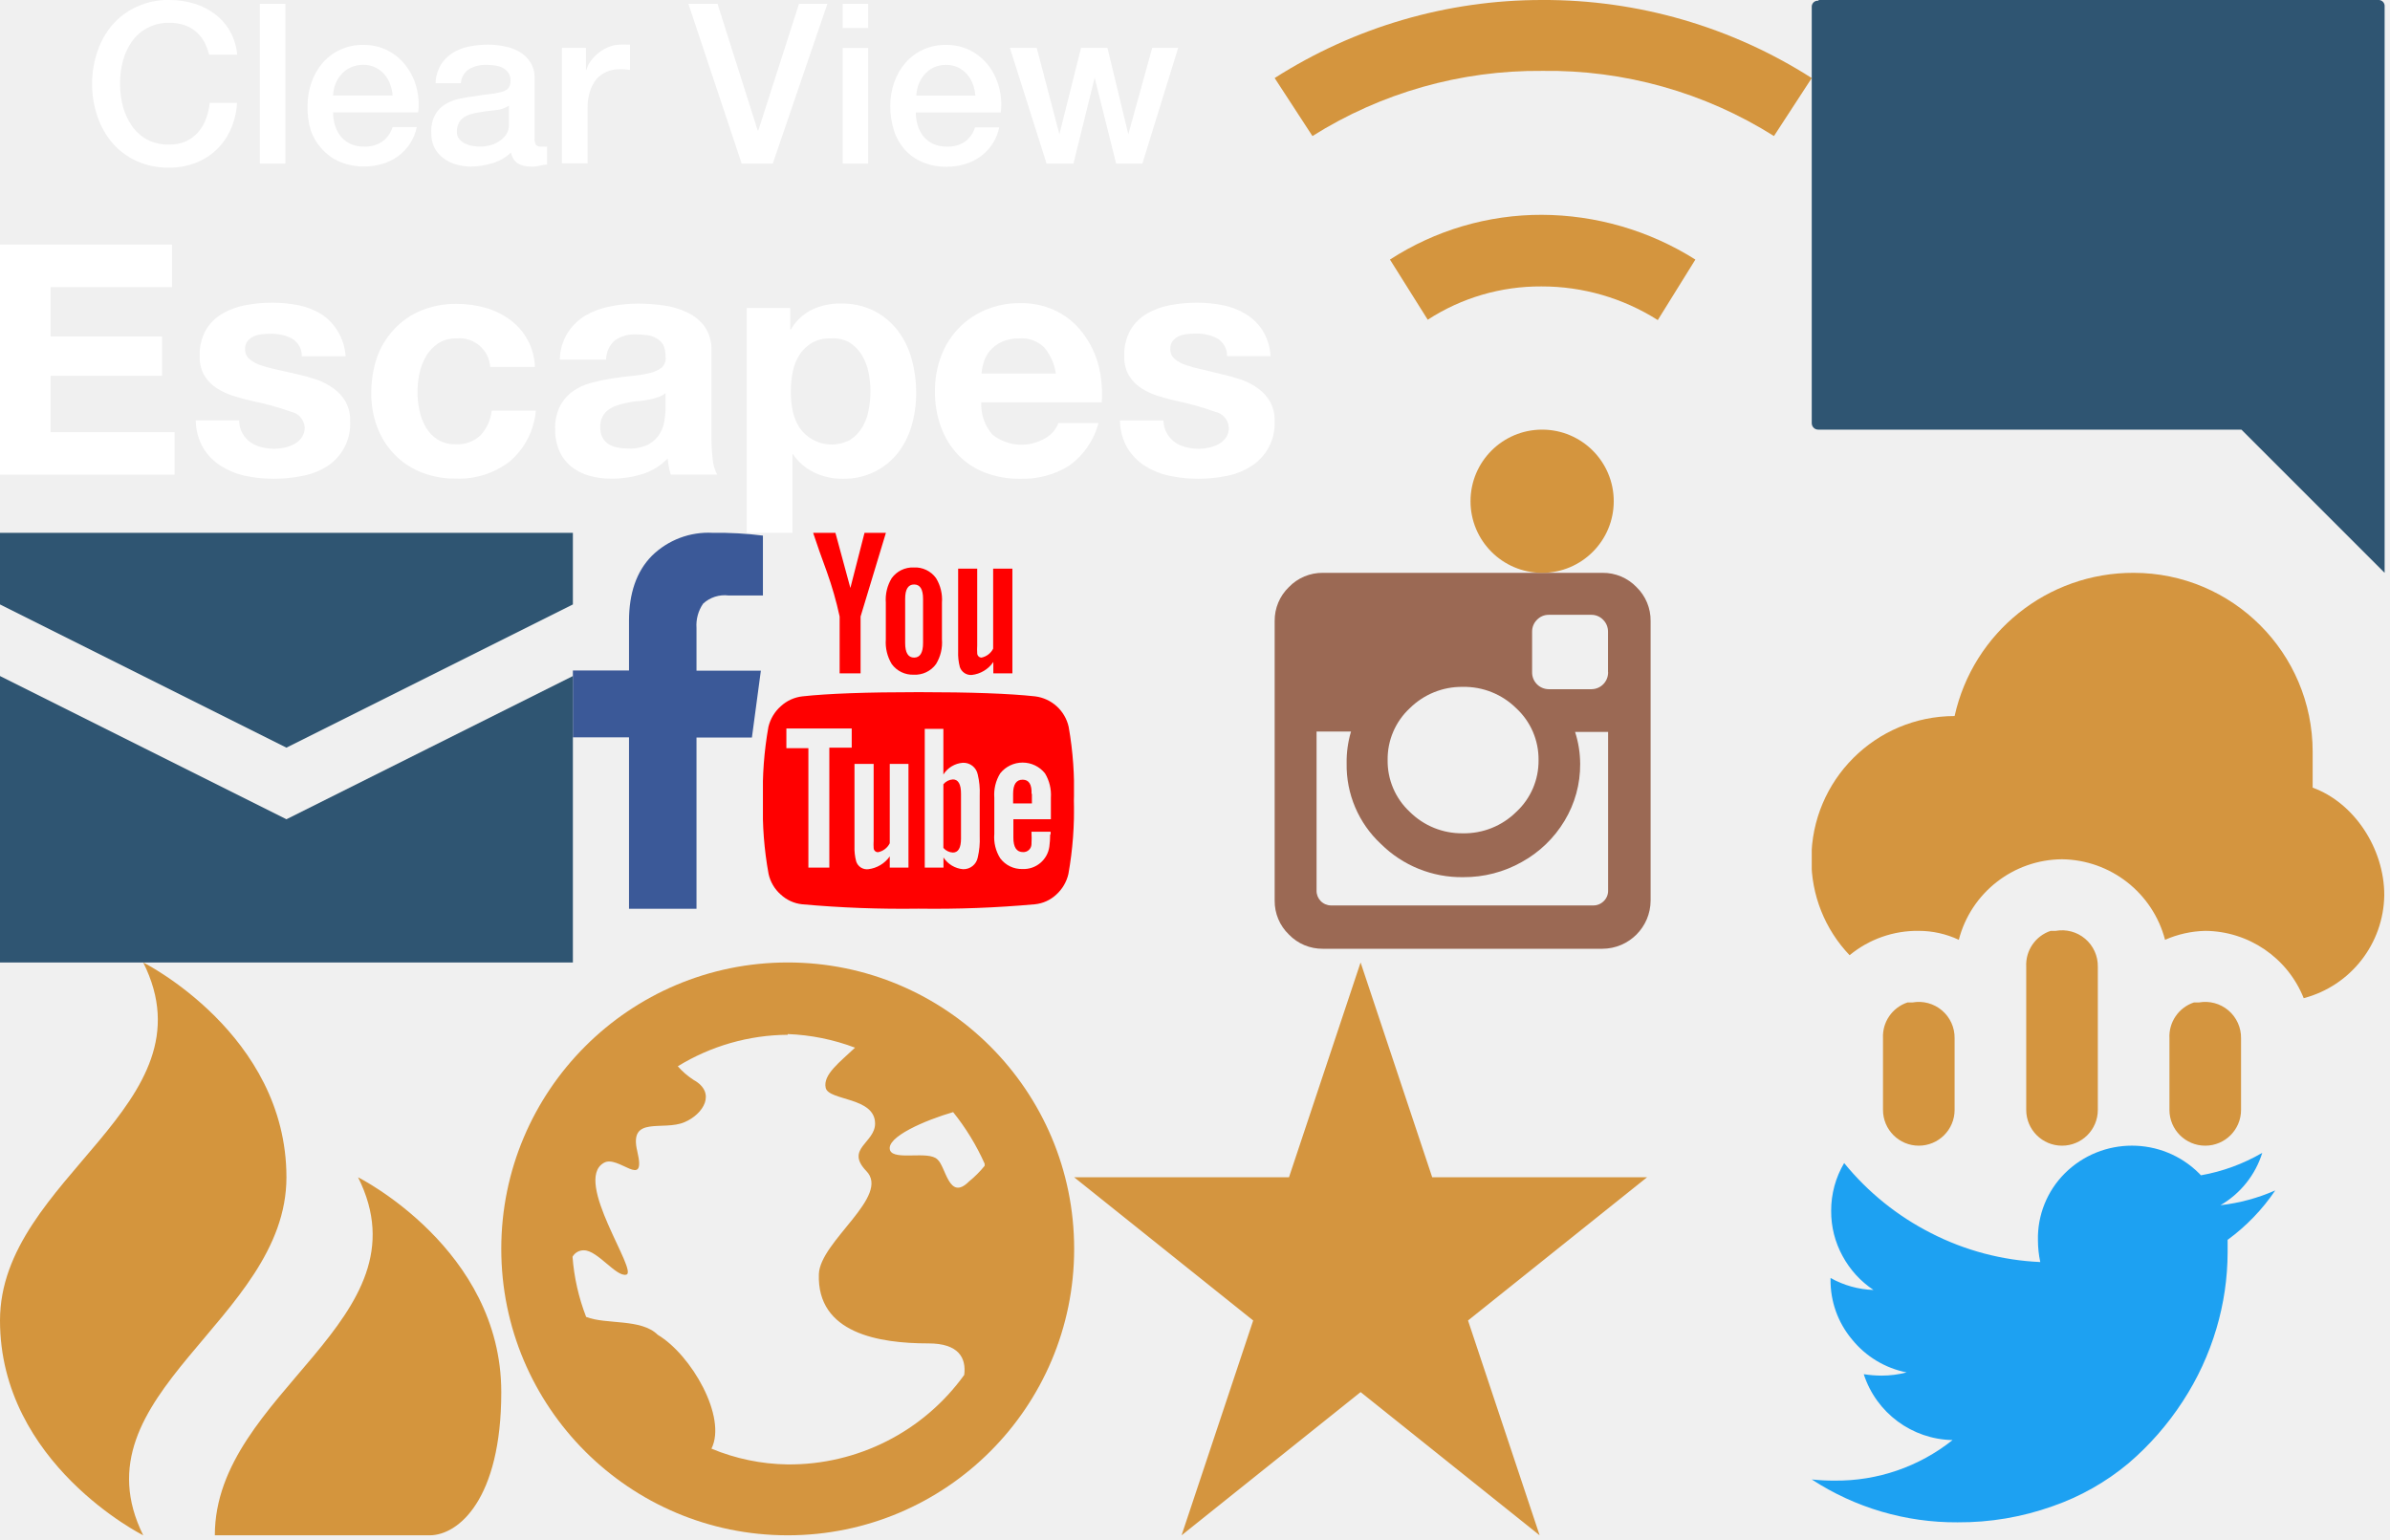
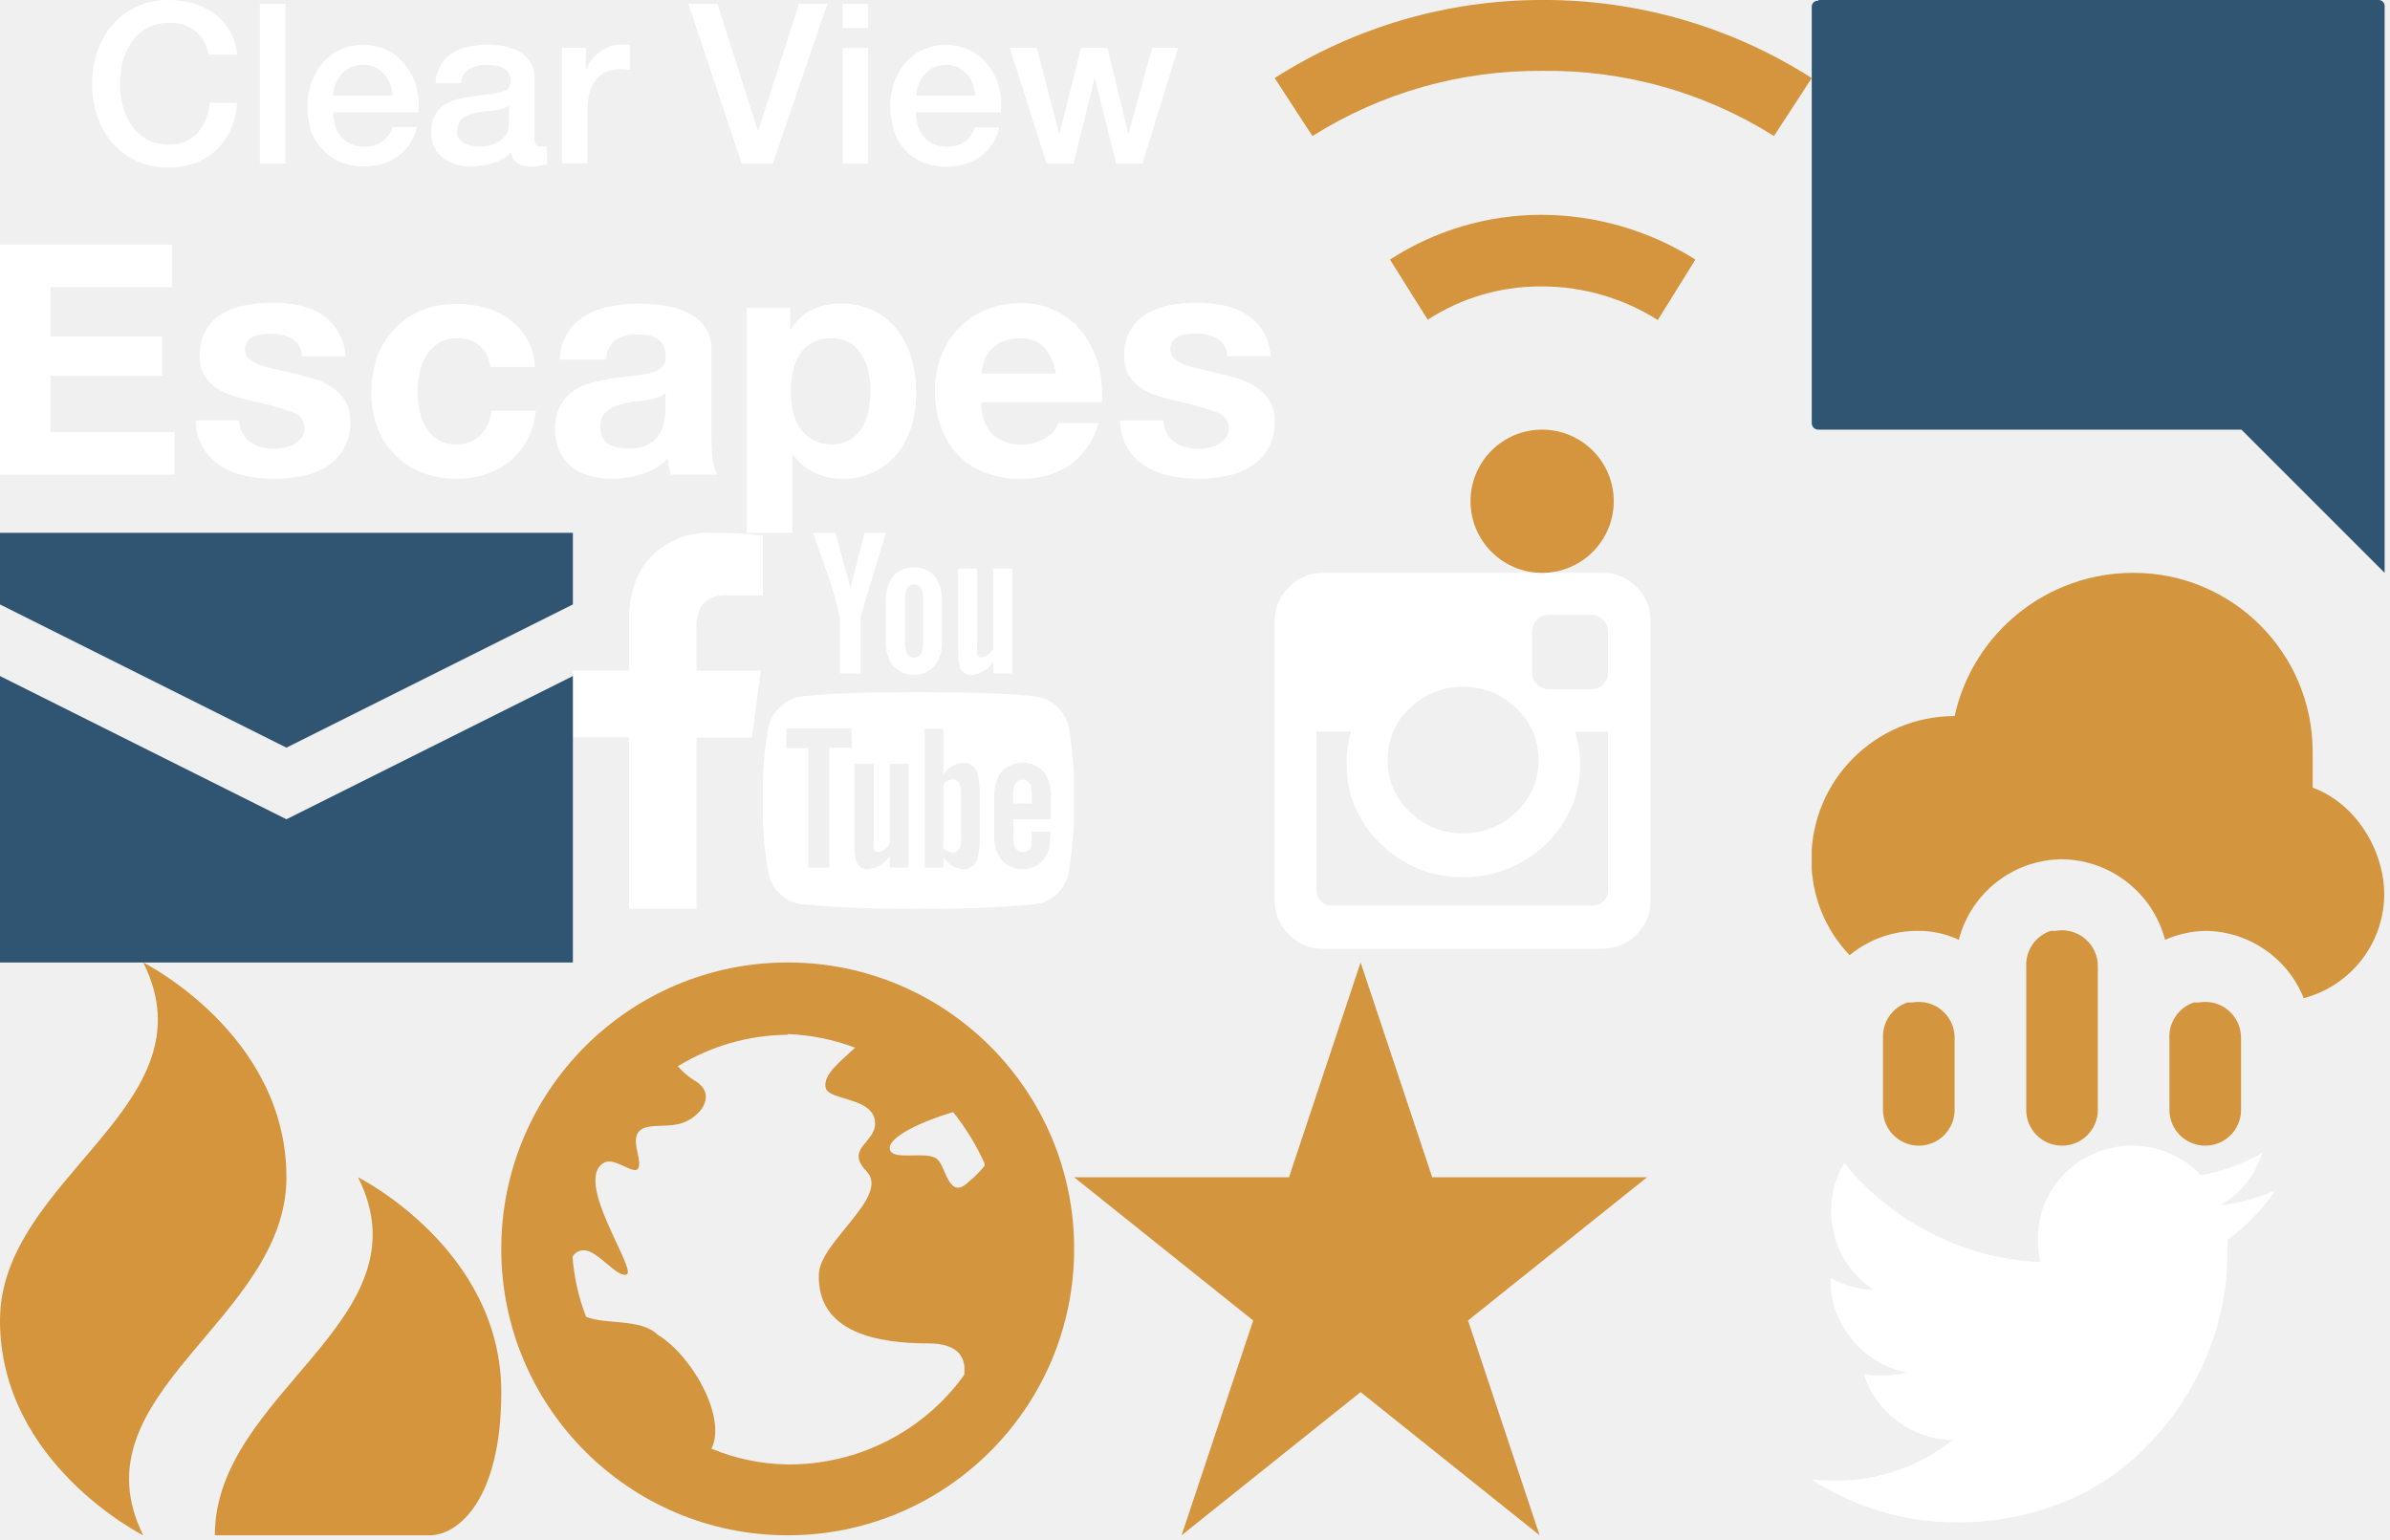
<svg xmlns="http://www.w3.org/2000/svg" width="267" height="172" viewBox="0 0 267 172">
  <svg id="clear-view-escapes" data-name="Layer 1" width="142.4" height="59.53" viewBox="0 0 142.4 59.53">
    <defs>
      <style>.acls-1{fill:#fff}</style>
    </defs>
    <path class="acls-1" d="M19.5 27.52v4.75H5.93v5.51h12.45v4.39H5.93v6.3h13.85v4.75H.28v-25.7H19.5zM27.36 48.59a3 3 0 0 0 .88 1 3.78 3.78 0 0 0 1.24.56 5.84 5.84 0 0 0 1.46.18 5.46 5.46 0 0 0 1.13-.13 3.86 3.86 0 0 0 1.08-.4 2.47 2.47 0 0 0 .85-.75 1.89 1.89 0 0 0 .32-1.13 1.91 1.91 0 0 0-1.53-1.73 30.59 30.59 0 0 0-4.3-1.19q-1.12-.25-2.18-.59a7.38 7.38 0 0 1-1.89-.9 4.35 4.35 0 0 1-1.33-1.4 4 4 0 0 1-.5-2.07 5.6 5.6 0 0 1 .7-3 5.16 5.16 0 0 1 1.85-1.82 8.13 8.13 0 0 1 2.59-.94 15.92 15.92 0 0 1 3-.27 14.79 14.79 0 0 1 2.93.29 7.77 7.77 0 0 1 2.54 1 5.83 5.83 0 0 1 1.8 1.88 6.11 6.11 0 0 1 .89 2.82H34a2.24 2.24 0 0 0-1.12-2 5.1 5.1 0 0 0-2.37-.52 8.77 8.77 0 0 0-.94.05 3.15 3.15 0 0 0-.92.23 1.91 1.91 0 0 0-.7.52 1.38 1.38 0 0 0-.29.92 1.4 1.4 0 0 0 .5 1.12 3.88 3.88 0 0 0 1.31.7 16.38 16.38 0 0 0 1.85.49l2.18.49a21.57 21.57 0 0 1 2.18.61 7.2 7.2 0 0 1 1.89 1 4.63 4.63 0 0 1 1.33 1.48 4.34 4.34 0 0 1 .5 2.18 5.65 5.65 0 0 1-2.66 5.07A7.9 7.9 0 0 1 34 53.37a15.9 15.9 0 0 1-3.11.31 15.36 15.36 0 0 1-3.17-.32A8.35 8.35 0 0 1 25 52.27a6.17 6.17 0 0 1-2-2 6.25 6.25 0 0 1-.85-3.11H27a2.8 2.8 0 0 0 .36 1.43zM51.27 38a3.59 3.59 0 0 0-2.05.56A4.45 4.45 0 0 0 47.87 40a6.23 6.23 0 0 0-.74 1.94 10.54 10.54 0 0 0-.21 2.06 10.11 10.11 0 0 0 .21 2 6.32 6.32 0 0 0 .7 1.89 4 4 0 0 0 1.31 1.39 3.61 3.61 0 0 0 2 .54 3.75 3.75 0 0 0 2.83-1 4.86 4.86 0 0 0 1.24-2.75h4.93a8.43 8.43 0 0 1-2.88 5.65 9.29 9.29 0 0 1-6.08 1.94 10.16 10.16 0 0 1-3.83-.7 8.49 8.49 0 0 1-3-2 8.92 8.92 0 0 1-1.91-3 10.42 10.42 0 0 1-.68-3.83 12.4 12.4 0 0 1 .63-4 9 9 0 0 1 1.9-3.13 8.49 8.49 0 0 1 3-2.1 10.15 10.15 0 0 1 4-.76 11.63 11.63 0 0 1 3.19.43 8.49 8.49 0 0 1 2.73 1.31 6.79 6.79 0 0 1 2.83 5.31h-5A3.43 3.43 0 0 0 51.27 38zM62.82 40.33a5.93 5.93 0 0 1 .9-3 6.13 6.13 0 0 1 2-1.91 8.83 8.83 0 0 1 2.75-1 15.71 15.71 0 0 1 3.08-.31 20.85 20.85 0 0 1 2.84.2 8.72 8.72 0 0 1 2.63.77A5.18 5.18 0 0 1 79 36.67a4.47 4.47 0 0 1 .76 2.72v9.68a19.49 19.49 0 0 0 .14 2.41 4.34 4.34 0 0 0 .5 1.73h-5.19a6.77 6.77 0 0 1-.21-.88 7.44 7.44 0 0 1-.13-.92A6.64 6.64 0 0 1 72 53.17a11.55 11.55 0 0 1-3.38.5 9.1 9.1 0 0 1-2.48-.32 5.68 5.68 0 0 1-2-1 4.69 4.69 0 0 1-1.35-1.73 5.84 5.84 0 0 1-.49-2.48 5.42 5.42 0 0 1 .56-2.61 4.66 4.66 0 0 1 1.44-1.64 6.44 6.44 0 0 1 2-.92 21.75 21.75 0 0 1 2.29-.49q1.15-.18 2.27-.29a13.74 13.74 0 0 0 2-.32 3.43 3.43 0 0 0 1.37-.63 1.38 1.38 0 0 0 .4-1.24 2.72 2.72 0 0 0-.27-1.31 2 2 0 0 0-.72-.69 2.86 2.86 0 0 0-1-.36 8.61 8.61 0 0 0-1.28-.09 3.88 3.88 0 0 0-2.37.65 2.89 2.89 0 0 0-1 2.16h-5.17zm11.8 3.78a2.28 2.28 0 0 1-.81.45 8.28 8.28 0 0 1-1 .27c-.41.07-.81.17-1.2.17s-.82.11-1.22.18a9.24 9.24 0 0 0-1.13.29 3.34 3.34 0 0 0-1 .49 2.3 2.3 0 0 0-.67.77 2.49 2.49 0 0 0-.25 1.19 2.4 2.4 0 0 0 .25 1.15 1.93 1.93 0 0 0 .68.74 2.9 2.9 0 0 0 1 .38 6.48 6.48 0 0 0 1.19.11 4.51 4.51 0 0 0 2.34-.5 3.36 3.36 0 0 0 1.22-1.21 3.87 3.87 0 0 0 .49-1.42 10.06 10.06 0 0 0 .12-1.17v-1.89zM88.56 34.6V37h.07A5.62 5.62 0 0 1 91 34.78a7.29 7.29 0 0 1 3.17-.68 8.07 8.07 0 0 1 3.78.83 7.82 7.82 0 0 1 2.63 2.2 9.31 9.31 0 0 1 1.55 3.19 14.19 14.19 0 0 1 .5 3.8 12.82 12.82 0 0 1-.5 3.6 9.18 9.18 0 0 1-1.53 3.06 7.58 7.58 0 0 1-2.6 2.11 7.69 7.69 0 0 1-3.58.79 7.23 7.23 0 0 1-3.18-.7 6 6 0 0 1-2.39-2.07h-.04v8.82H83.7V34.6h4.86zm6.64 14.76A4.09 4.09 0 0 0 96.56 48a5.43 5.43 0 0 0 .74-1.89 11.19 11.19 0 0 0 .22-2.2 10.32 10.32 0 0 0-.23-2.2 5.86 5.86 0 0 0-.77-1.92 4.33 4.33 0 0 0-1.39-1.37 3.87 3.87 0 0 0-2.08-.42 3.94 3.94 0 0 0-2.11.52 4.22 4.22 0 0 0-1.37 1.35 5.6 5.6 0 0 0-.74 1.91 11.3 11.3 0 0 0-.2 2.22 10.31 10.31 0 0 0 .23 2.2 5.69 5.69 0 0 0 .76 1.8 4.36 4.36 0 0 0 5.58 1.36zM111.15 48.75a5.24 5.24 0 0 0 6 .34 3.21 3.21 0 0 0 1.37-1.64H123a8.54 8.54 0 0 1-3.31 4.79 9.75 9.75 0 0 1-5.4 1.44 10.6 10.6 0 0 1-4-.7 8.22 8.22 0 0 1-3-2 9 9 0 0 1-1.89-3.09 11.34 11.34 0 0 1-.67-4 10.84 10.84 0 0 1 .68-3.89 9 9 0 0 1 4.95-5.18 9.63 9.63 0 0 1 3.87-.76 8.84 8.84 0 0 1 4.14.92 8.26 8.26 0 0 1 2.9 2.46A10.14 10.14 0 0 1 123 41a13.14 13.14 0 0 1 .36 4.14H109.9a5.16 5.16 0 0 0 1.25 3.61zm5.78-9.75a3.59 3.59 0 0 0-2.79-1 4.45 4.45 0 0 0-2 .41 3.89 3.89 0 0 0-1.3 1 3.77 3.77 0 0 0-.68 1.3 5.83 5.83 0 0 0-.23 1.22h8.31a5.91 5.91 0 0 0-1.31-2.93zM130.64 48.59a3 3 0 0 0 .88 1 3.78 3.78 0 0 0 1.24.56 5.83 5.83 0 0 0 1.46.18 5.46 5.46 0 0 0 1.13-.13 3.86 3.86 0 0 0 1.08-.4 2.47 2.47 0 0 0 .81-.72 1.89 1.89 0 0 0 .32-1.13 1.91 1.91 0 0 0-1.56-1.76 30.55 30.55 0 0 0-4.22-1.19q-1.11-.25-2.18-.59a7.39 7.39 0 0 1-1.89-.9 4.36 4.36 0 0 1-1.33-1.4 4 4 0 0 1-.5-2.07 5.6 5.6 0 0 1 .7-3 5.18 5.18 0 0 1 1.85-1.82 8.13 8.13 0 0 1 2.59-.94 15.91 15.91 0 0 1 3-.27 14.79 14.79 0 0 1 2.93.29 7.77 7.77 0 0 1 2.54 1 5.84 5.84 0 0 1 1.85 1.82 6.11 6.11 0 0 1 .88 2.86h-4.86a2.24 2.24 0 0 0-1.12-2 5.1 5.1 0 0 0-2.37-.52 8.77 8.77 0 0 0-.94.05 3.15 3.15 0 0 0-.92.23 1.9 1.9 0 0 0-.7.52 1.38 1.38 0 0 0-.29.92 1.4 1.4 0 0 0 .5 1.12 3.87 3.87 0 0 0 1.31.7 16.33 16.33 0 0 0 1.85.49l2.1.51a21.57 21.57 0 0 1 2.18.61 7.18 7.18 0 0 1 1.89 1 4.63 4.63 0 0 1 1.33 1.48 4.33 4.33 0 0 1 .5 2.18 5.65 5.65 0 0 1-2.68 5.04 7.89 7.89 0 0 1-2.72 1.06 15.9 15.9 0 0 1-3.11.31 15.35 15.35 0 0 1-3.17-.32 8.35 8.35 0 0 1-2.75-1.08 6.18 6.18 0 0 1-2-2 6.25 6.25 0 0 1-.85-3.11h4.86a2.8 2.8 0 0 0 .38 1.42zM23.64 6.29a6.36 6.36 0 0 0-.55-1.43 4 4 0 0 0-.9-1.12A4 4 0 0 0 20.9 3a5.11 5.11 0 0 0-1.71-.26 5 5 0 0 0-2.46.58A4.84 4.84 0 0 0 15 4.85a6.93 6.93 0 0 0-1 2.19 10.16 10.16 0 0 0 0 5 6.92 6.92 0 0 0 1 2.19 4.83 4.83 0 0 0 1.69 1.54 5 5 0 0 0 2.46.57A4.44 4.44 0 0 0 21 16a4.12 4.12 0 0 0 1.38-1 4.71 4.71 0 0 0 .9-1.49 7.13 7.13 0 0 0 .43-1.83h3.05a8.48 8.48 0 0 1-.69 2.93 7.17 7.17 0 0 1-1.59 2.29 7 7 0 0 1-2.35 1.49 8.14 8.14 0 0 1-3 .53 8.43 8.43 0 0 1-3.59-.74 7.88 7.88 0 0 1-2.69-2 9 9 0 0 1-1.69-3 11 11 0 0 1-.59-3.63 11 11 0 0 1 .59-3.6 9 9 0 0 1 1.69-3 8 8 0 0 1 2.69-2 8.29 8.29 0 0 1 3.65-.76A9.46 9.46 0 0 1 22 .6a7.31 7.31 0 0 1 2.34 1.2A6.23 6.23 0 0 1 26 3.72a6.66 6.66 0 0 1 .78 2.58h-3.14zM29.31.62h2.85v17.85h-2.85V.62zM37.49 12.74a5 5 0 0 0 .21 1.45 3.57 3.57 0 0 0 .64 1.23 3.06 3.06 0 0 0 1.08.84 3.54 3.54 0 0 0 1.55.31A3.42 3.42 0 0 0 43 16a3.17 3.17 0 0 0 1.14-1.61h2.7a5.36 5.36 0 0 1-2.1 3.26 5.71 5.71 0 0 1-1.74.85 7 7 0 0 1-2 .29 6.85 6.85 0 0 1-2.7-.5 5.58 5.58 0 0 1-2-1.4 5.93 5.93 0 0 1-1.3-2.12 8.74 8.74 0 0 1-.36-2.77 7.79 7.79 0 0 1 .44-2.61 6.68 6.68 0 0 1 1.25-2.18 5.86 5.86 0 0 1 4.56-2 5.8 5.8 0 0 1 2.74.64 6 6 0 0 1 2 1.69 6.84 6.84 0 0 1 1.17 2.39 7.42 7.42 0 0 1 .2 2.81h-9.5zm6.65-1.88a4.61 4.61 0 0 0-.29-1.3 3.47 3.47 0 0 0-.65-1.09 3.23 3.23 0 0 0-1-.75 3 3 0 0 0-1.31-.29 3.42 3.42 0 0 0-1.36.26 3.11 3.11 0 0 0-1.05.73 3.59 3.59 0 0 0-.7 1.09 3.78 3.78 0 0 0-.29 1.35h6.65zM60 15.59a1.51 1.51 0 0 0 .14.75.58.58 0 0 0 .54.23H61a1.85 1.85 0 0 0 .4 0v2l-.4.04-.49.11-.5.08h-.43a2.75 2.75 0 0 1-1.45-.35 1.74 1.74 0 0 1-.75-1.23 5 5 0 0 1-2.09 1.2 8.22 8.22 0 0 1-2.39.38 5.86 5.86 0 0 1-1.68-.24 4.38 4.38 0 0 1-1.41-.7 3.35 3.35 0 0 1-1-1.18 3.62 3.62 0 0 1-.35-1.68 3.84 3.84 0 0 1 .44-2 3.24 3.24 0 0 1 1.15-1.18 5.21 5.21 0 0 1 1.6-.61q.89-.19 1.79-.29a14.67 14.67 0 0 1 1.48-.21 6.86 6.86 0 0 0 1.24-.21 1.9 1.9 0 0 0 .84-.37 1.27 1.27 0 0 0 .31-.94 1.46 1.46 0 0 0-.26-.9 1.77 1.77 0 0 0-.65-.54 2.82 2.82 0 0 0-.86-.25 6.94 6.94 0 0 0-.9-.06 3.58 3.58 0 0 0-2 .5 2 2 0 0 0-.87 1.55h-2.83a4.29 4.29 0 0 1 .6-2.08 4.14 4.14 0 0 1 1.34-1.33 5.48 5.48 0 0 1 1.84-.7 10.94 10.94 0 0 1 2.1-.2 8.85 8.85 0 0 1 1.88.2 5.34 5.34 0 0 1 1.65.62 3.61 3.61 0 0 1 1.19 1.16A3.19 3.19 0 0 1 60 8.94v6.65zM57.14 12a3.45 3.45 0 0 1-1.6.51q-1 .09-1.9.26a6.12 6.12 0 0 0-.87.21 2.63 2.63 0 0 0-.75.38 1.65 1.65 0 0 0-.51.63 2.14 2.14 0 0 0-.19.94 1.19 1.19 0 0 0 .27.8 2 2 0 0 0 .66.51 3.08 3.08 0 0 0 .85.26 5.3 5.3 0 0 0 .84.07 4.6 4.6 0 0 0 1-.12A3.4 3.4 0 0 0 56 16a2.73 2.73 0 0 0 .81-.76 1.93 1.93 0 0 0 .33-1.14V12zM63.06 5.54h2.68V8h.05a2.88 2.88 0 0 1 .49-1 4.73 4.73 0 0 1 .88-.91 4.4 4.4 0 0 1 1.14-.66 3.41 3.41 0 0 1 1.28-.25 6.21 6.21 0 0 1 .69 0h.39V8L70 7.93a5.06 5.06 0 0 0-.61 0 3.28 3.28 0 0 0-1.36.29 3.13 3.13 0 0 0-1.09.78 4.16 4.16 0 0 0-.75 1.39 6 6 0 0 0-.27 1.9v6.15h-2.86V5.54zM77.19.62h3.25l4.48 14.13H85L89.54.62h3.17l-6.1 17.85h-3.47zM94.42.62h2.85v2.7h-2.85V.62zm0 4.93h2.85v12.92h-2.85V5.54zM102.59 12.74a5 5 0 0 0 .21 1.45 3.57 3.57 0 0 0 .64 1.23 3.06 3.06 0 0 0 1.08.84 3.54 3.54 0 0 0 1.55.31 3.42 3.42 0 0 0 2-.54 3.18 3.18 0 0 0 1.14-1.61h2.7a5.36 5.36 0 0 1-2.1 3.26 5.71 5.71 0 0 1-1.74.85 7 7 0 0 1-2 .29 6.85 6.85 0 0 1-2.7-.5 5.58 5.58 0 0 1-2-1.4 5.93 5.93 0 0 1-1.22-2.15 8.73 8.73 0 0 1-.41-2.77 7.77 7.77 0 0 1 .44-2.61 6.69 6.69 0 0 1 1.25-2.18 5.86 5.86 0 0 1 4.56-2 5.79 5.79 0 0 1 2.74.64 6 6 0 0 1 2 1.69 6.85 6.85 0 0 1 1.16 2.41 7.42 7.42 0 0 1 .19 2.81h-9.5zm6.65-1.88a4.6 4.6 0 0 0-.29-1.3 3.48 3.48 0 0 0-.65-1.09 3.22 3.22 0 0 0-1-.75 3 3 0 0 0-1.3-.28 3.43 3.43 0 0 0-1.36.26 3.12 3.12 0 0 0-1 .73 3.6 3.6 0 0 0-.7 1.09 3.8 3.8 0 0 0-.29 1.35h6.65zM113.1 5.54h3l2.53 9.65 2.42-9.65H124l2.33 9.65L129 5.54h2.9l-4 12.93h-2.93l-2.4-9.6-2.37 9.6h-3z" transform="translate(-.28 -.19)" />
  </svg>
  <svg id="comment" data-name="Layer 1" width="64" height="64" viewBox="0 0 64 64" x="202.4">
    <defs>
      <style>.bcls-1{fill:#2f5572}</style>
    </defs>
    <path class="bcls-1" d="M.72.08A.67.67 0 0 0 0 .8v46.48a.72.72 0 0 0 .72.72H48l16 16V.72a.67.67 0 0 0-.72-.72H.8z" />
  </svg>
  <svg id="facebook" data-name="Layer 1" width="21.23" height="42.01" viewBox="0 0 21.23 42.01" x="64" y="59.53">
    <defs>
-       <style>.ccls-1{fill:#3B5998}</style>
+       <style>.ccls-1{fill:#fff}</style>
    </defs>
    <path class="ccls-1" d="M21.23.31V7H17.4a3.55 3.55 0 0 0-2.85.91 4.26 4.26 0 0 0-.74 2.72v4.77H21l-1 7.47h-6.19V42H6.27V22.85H0v-7.47h6.27V9.85q0-4.69 2.55-7.28A9 9 0 0 1 15.63 0a39.57 39.57 0 0 1 5.6.31z" />
  </svg>
  <svg id="fire" data-name="Layer 1" width="56" height="64" viewBox="0 0 56 64" y="107.53">
    <defs>
      <style>.dcls-1{fill:#d4953d}</style>
    </defs>
    <path class="dcls-1" d="M16 0C24 16 0 24 0 40s16 24 16 24C8.16 48.16 32 40 32 24S16 0 16 0zm24 24c8 16-16 24-16 40h24c3.2 0 8-4 8-16 0-16-16-24-16-24z" />
  </svg>
  <svg id="globe" data-name="Layer 1" width="64" height="64" viewBox="0 0 64 64" x="56" y="107.53">
    <defs>
      <style>.ecls-1{fill:#d4953f}</style>
    </defs>
    <path class="ecls-1" d="M32 0a32 32 0 1 0 32 32A32 32 0 0 0 32 0zm0 8a23.75 23.75 0 0 1 7.52 1.52c-1.68 1.6-3.6 3-3.28 4.48s5.52 1 5.52 4c0 2.16-3.36 2.8-1 5.28 2.8 2.8-5.12 7.84-5.28 11.52-.24 6.64 6.72 7.76 12.24 7.76 3.36 0 4.24 1.6 4 3.52a24.07 24.07 0 0 1-19.76 10 22.94 22.94 0 0 1-8.48-1.76c1.76-3.52-2.24-10.48-6-12.72-1.84-1.84-5.76-1.12-8-2a23.49 23.49 0 0 1-1.52-6.72 1.42 1.42 0 0 1 1.28-.72c1.52 0 3.6 3 4.72 2.72 1.4-.32-5.96-10.48-2.52-12.48 1.6-1 4.8 3.12 3.76-1.28-1-4.08 2.88-2.24 5.28-3.28 2.08-.88 3.6-3.28 1-4.72a8.55 8.55 0 0 1-1.76-1.52A23.75 23.75 0 0 1 32 8.08V8zm18.48 8.72A26.46 26.46 0 0 1 54 22.48v.24a11.78 11.78 0 0 1-1.76 1.76C50 26.72 49.68 22.8 48.72 22c-1-1-4.8.16-5.28-1-.56-1.48 4-3.4 7.04-4.28z" />
  </svg>
  <svg id="instagram" data-name="Layer 1" width="42.01" height="42.01" viewBox="0 0 42.01 42.01" x="142.4" y="64">
    <defs>
-       <style>.fcls-1{fill:#9b6954}</style>
+       <style>.fcls-1{fill:#fff}</style>
    </defs>
    <path class="fcls-1" d="M37.25 35.49V17.77h-3.69a11.77 11.77 0 0 1 .57 3.58 12.12 12.12 0 0 1-1.75 6.36 12.76 12.76 0 0 1-4.76 4.59 13.13 13.13 0 0 1-6.56 1.7 12.78 12.78 0 0 1-9.19-3.71 12 12 0 0 1-3.83-9 11.77 11.77 0 0 1 .49-3.56H4.68v17.76a1.63 1.63 0 0 0 1.6 1.67h29.3a1.63 1.63 0 0 0 1.17-.47 1.59 1.59 0 0 0 .5-1.2zm-7.77-14.57A7.75 7.75 0 0 0 27 15.14a8.28 8.28 0 0 0-6-2.4 8.25 8.25 0 0 0-5.91 2.39 7.75 7.75 0 0 0-2.47 5.78 7.75 7.75 0 0 0 2.47 5.79A8.25 8.25 0 0 0 21 29.1a8.28 8.28 0 0 0 6-2.4 7.75 7.75 0 0 0 2.48-5.78zm7.76-9.84V6.56a1.84 1.84 0 0 0-.54-1.31 1.8 1.8 0 0 0-1.31-.56h-4.78a1.8 1.8 0 0 0-1.31.56 1.84 1.84 0 0 0-.54 1.31v4.52A1.87 1.87 0 0 0 30.6 13h4.8a1.87 1.87 0 0 0 1.85-1.89zM42 5.39v31.23A5.41 5.41 0 0 1 36.62 42H5.39a5.19 5.19 0 0 1-3.8-1.59A5.19 5.19 0 0 1 0 36.62V5.39a5.19 5.19 0 0 1 1.59-3.8A5.19 5.19 0 0 1 5.39 0h31.23a5.19 5.19 0 0 1 3.8 1.59A5.19 5.19 0 0 1 42 5.39z" />
  </svg>
  <svg id="mail" data-name="Layer 1" width="64" height="48" viewBox="0 0 64 48" y="59.53">
    <defs>
      <style>.gcls-1{fill:#2f5572}</style>
    </defs>
    <path class="gcls-1" d="M0 0v8l32 16L64 8V0H0zm0 16v32h64V16L32 32z" />
  </svg>
  <svg id="rain" data-name="Layer 1" width="64" height="64" viewBox="0 0 64 64" x="202.4" y="64">
    <defs>
      <style>.hcls-1{fill:#d4953f}</style>
    </defs>
    <path class="hcls-1" d="M36 0a20.42 20.42 0 0 0-20 16A16 16 0 0 0 0 32a15.4 15.4 0 0 0 4.27 10.72A11.88 11.88 0 0 1 12 40a10.51 10.51 0 0 1 4.47 1A12 12 0 0 1 28 32a12.06 12.06 0 0 1 11.51 9A11.84 11.84 0 0 1 44 40a11.94 11.94 0 0 1 11 7.52A12.07 12.07 0 0 0 64 36c0-5.2-3.36-10.32-8-12v-4A20 20 0 0 0 36 0zm-9.27 40A4 4 0 0 0 24 44v16a4 4 0 1 0 8 0V44a4 4 0 0 0-4.71-4h-.56zm-16 8A4 4 0 0 0 8 52v8a4 4 0 1 0 8 0v-8a4 4 0 0 0-4.71-4h-.54zm32 0A4 4 0 0 0 40 52v8a4 4 0 1 0 8 0v-8a4 4 0 0 0-4.71-4h-.58z" transform="translate(-.04)" />
  </svg>
  <svg id="star" data-name="Layer 1" width="64" height="64" viewBox="0 0 64 64" x="120" y="107.53">
    <defs>
      <style>.icls-1{fill:#d4953f}</style>
    </defs>
    <path class="icls-1" d="M32 0l-8 24H0l20 16-8 24 20-16 20 16-8-24 20-16H40z" />
  </svg>
  <svg id="twitter" data-name="Layer 1" width="51.78" height="42.06" viewBox="0 0 51.78 42.06" x="202.4" y="128">
    <defs>
-       <style>.jcls-1{fill:#1DA1F2}</style>
+       <style>.jcls-1{fill:#fff}</style>
    </defs>
    <path class="jcls-1" d="M51.78 5a22.23 22.23 0 0 1-5.32 5.52v1.38a30.15 30.15 0 0 1-1.25 8.53 30.81 30.81 0 0 1-3.76 8.13 32.1 32.1 0 0 1-6.06 6.92 27 27 0 0 1-8.48 4.8 31 31 0 0 1-10.62 1.8A29.47 29.47 0 0 1 0 37.29a22.71 22.71 0 0 0 2.56.13 20.78 20.78 0 0 0 13.17-4.53 10.63 10.63 0 0 1-9.92-7.36 13.45 13.45 0 0 0 2 .16 11 11 0 0 0 2.79-.36 10.44 10.44 0 0 1-6.09-3.67 10.25 10.25 0 0 1-2.41-6.75v-.13a10.52 10.52 0 0 0 4.8 1.34 10.6 10.6 0 0 1-3.45-3.78 10.34 10.34 0 0 1-1.28-5.07 10.4 10.4 0 0 1 1.45-5.33 30.08 30.08 0 0 0 9.71 7.83A29.57 29.57 0 0 0 25.53 13a11.79 11.79 0 0 1-.26-2.43 10.23 10.23 0 0 1 3-7.48 10.64 10.64 0 0 1 15 0l.21.22A20.81 20.81 0 0 0 50.33.8a10.3 10.3 0 0 1-4.67 5.85A21.14 21.14 0 0 0 51.78 5z" />
  </svg>
  <svg id="wifi" data-name="Layer 1" width="60" height="64" viewBox="0 0 60 64" x="142.4">
    <defs>
      <style>.kcls-1{fill:#d4953e}</style>
    </defs>
    <path class="kcls-1" d="M29.88 0A55.39 55.39 0 0 0 0 8.72l4.22 6.48a47.32 47.32 0 0 1 25.66-7.28 47.31 47.31 0 0 1 25.9 7.28L60 8.72A55.53 55.53 0 0 0 29.88 0zm0 24a31.08 31.08 0 0 0-17 5l4.22 6.72A23.09 23.09 0 0 1 29.8 32a24.17 24.17 0 0 1 13 3.76L47 29a32.37 32.37 0 0 0-17.2-5h.07zm0 24a8 8 0 1 0 8 8 8 8 0 0 0-8-8z" />
  </svg>
  <svg id="youtube" data-name="Layer 1" width="34.75" height="42" viewBox="0 0 34.75 42" x="85.23" y="59.53">
    <defs>
-       <style>.lcls-1{fill:#FF0000}</style>
+       <style>.lcls-1{fill:#fff}</style>
    </defs>
    <path class="lcls-1" d="M22.13 29.15v5q0 1.57-.91 1.57a1.5 1.5 0 0 1-1.06-.52v-7.11a1.5 1.5 0 0 1 1.06-.54q.91 0 .91 1.6zm7.92 0v1.08h-2.1v-1.06q0-1.59 1.06-1.59t1 1.59zM7.42 24h2.5v-2.14h-7.3v2.2h2.46V37.4h2.34V24zm6.75 13.4h2.09V25.82h-2.09v8.86a1.86 1.86 0 0 1-1.31 1 .48.48 0 0 1-.49-.47 6.52 6.52 0 0 1 0-.82v-8.57h-2.14V35a5.79 5.79 0 0 0 .19 1.71 1.26 1.26 0 0 0 1.36.87 3.43 3.43 0 0 0 2.39-1.43v1.25zm10.05-3.47v-4.6A8.33 8.33 0 0 0 24 27a1.63 1.63 0 0 0-1.67-1.31A2.82 2.82 0 0 0 20.16 27v-5.1h-2.08v15.5h2.09v-1.13a2.91 2.91 0 0 0 2.18 1.31A1.62 1.62 0 0 0 24 36.27a8.61 8.61 0 0 0 .22-2.35zm7.92-.24v-.3H30a11.6 11.6 0 0 1 0 1.43.9.9 0 0 1-.94.85q-1.08 0-1.08-1.61V32h4.19v-2.41a4.65 4.65 0 0 0-.66-2.72 3.2 3.2 0 0 0-5 0 4.52 4.52 0 0 0-.66 2.72v4.05a4.4 4.4 0 0 0 .66 2.72 3 3 0 0 0 2.49 1.2 2.9 2.9 0 0 0 3-2.51 10.31 10.31 0 0 0 .09-1.36zM17.89 12.3V7.38q0-1.61-1-1.61t-1 1.61v4.92q0 1.64 1 1.64t1-1.64zm16.85 17.6a40.6 40.6 0 0 1-.61 8.2 4.45 4.45 0 0 1-1.36 2.32 4.1 4.1 0 0 1-2.39 1.08 125.31 125.31 0 0 1-13 .49 125.31 125.31 0 0 1-13-.49A4.15 4.15 0 0 1 2 40.42 4.28 4.28 0 0 1 .63 38.1 39.76 39.76 0 0 1 0 29.9a40.6 40.6 0 0 1 .61-8.2A4.45 4.45 0 0 1 2 19.37a4.25 4.25 0 0 1 2.41-1.1q4.29-.47 13-.47t13 .47a4.4 4.4 0 0 1 3.75 3.42 39.76 39.76 0 0 1 .58 8.21zM11.35 0h2.39l-2.83 9.35v6.35H8.57V9.35a39.68 39.68 0 0 0-1.43-5Q6.27 2 5.61 0H8.1l1.67 6.16zM20 7.8v4.1a4.59 4.59 0 0 1-.66 2.76 2.88 2.88 0 0 1-2.49 1.19 2.9 2.9 0 0 1-2.46-1.19 4.68 4.68 0 0 1-.66-2.76V7.8a4.59 4.59 0 0 1 .66-2.74 2.9 2.9 0 0 1 2.46-1.19 2.88 2.88 0 0 1 2.49 1.19A4.59 4.59 0 0 1 20 7.8zM27.87 4v11.7h-2.13v-1.27a3.37 3.37 0 0 1-2.41 1.45A1.31 1.31 0 0 1 22 15a6 6 0 0 1-.19-1.76V4h2.13v8.6a6.14 6.14 0 0 0 0 .82.49.49 0 0 0 .47.52 1.87 1.87 0 0 0 1.31-1V4h2.16z" />
  </svg>
</svg>
